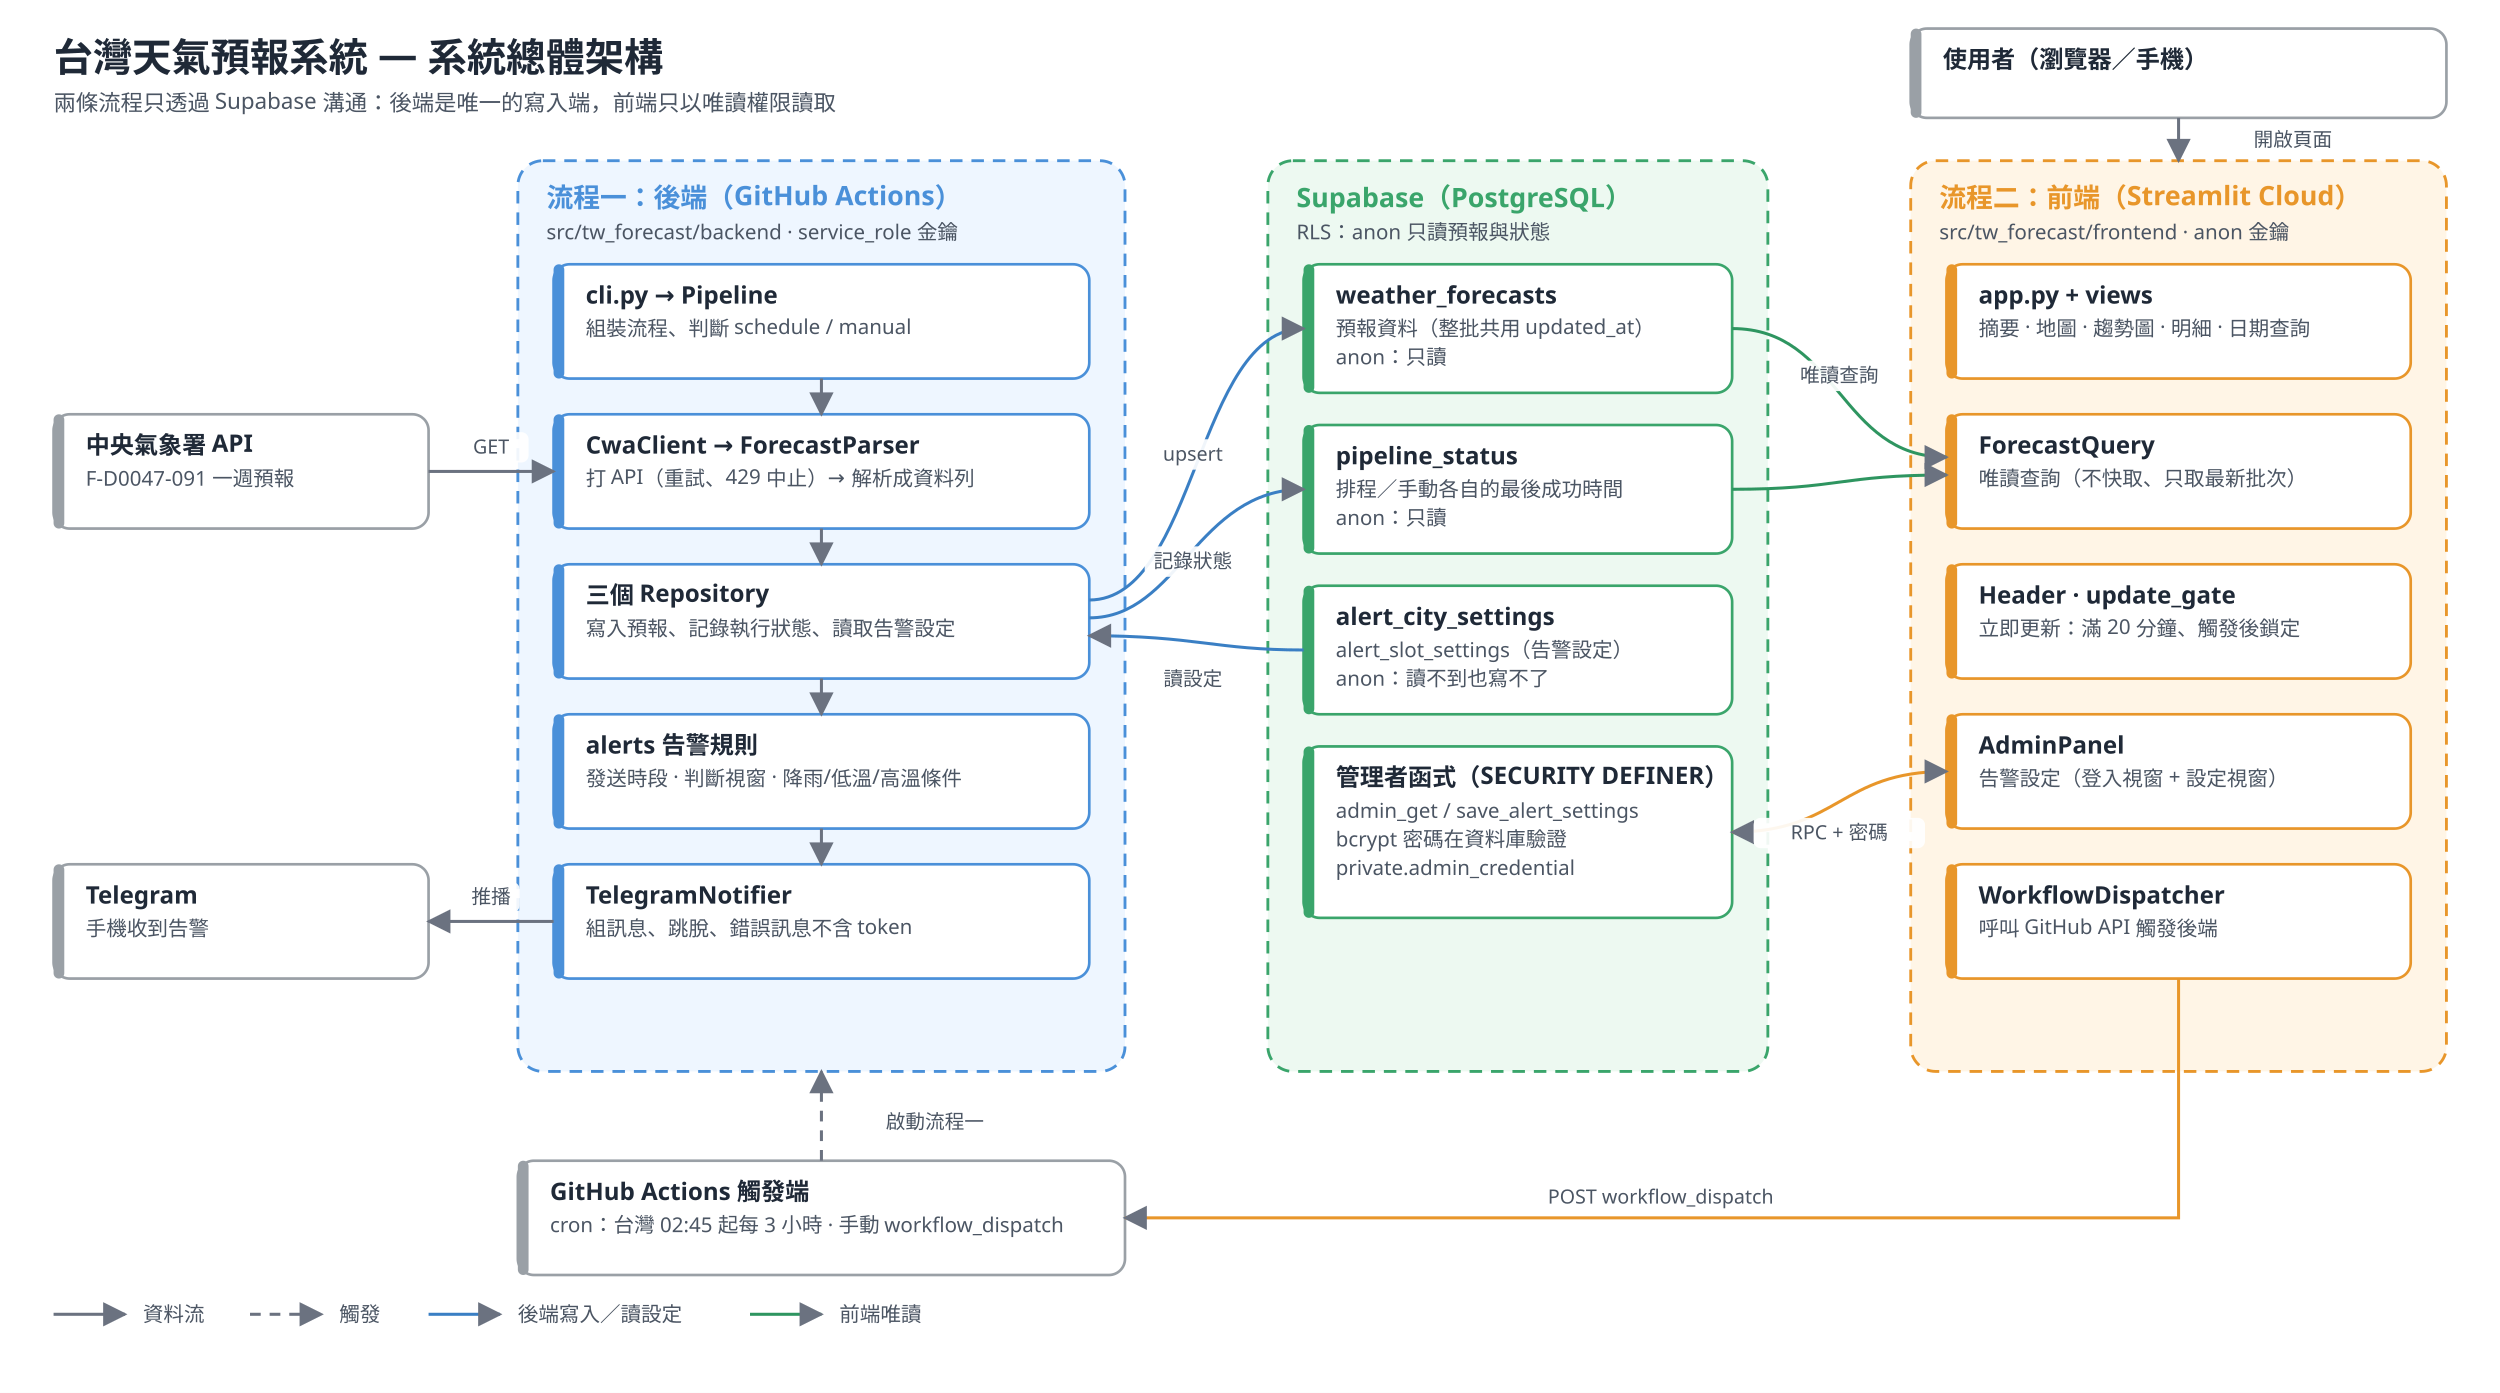
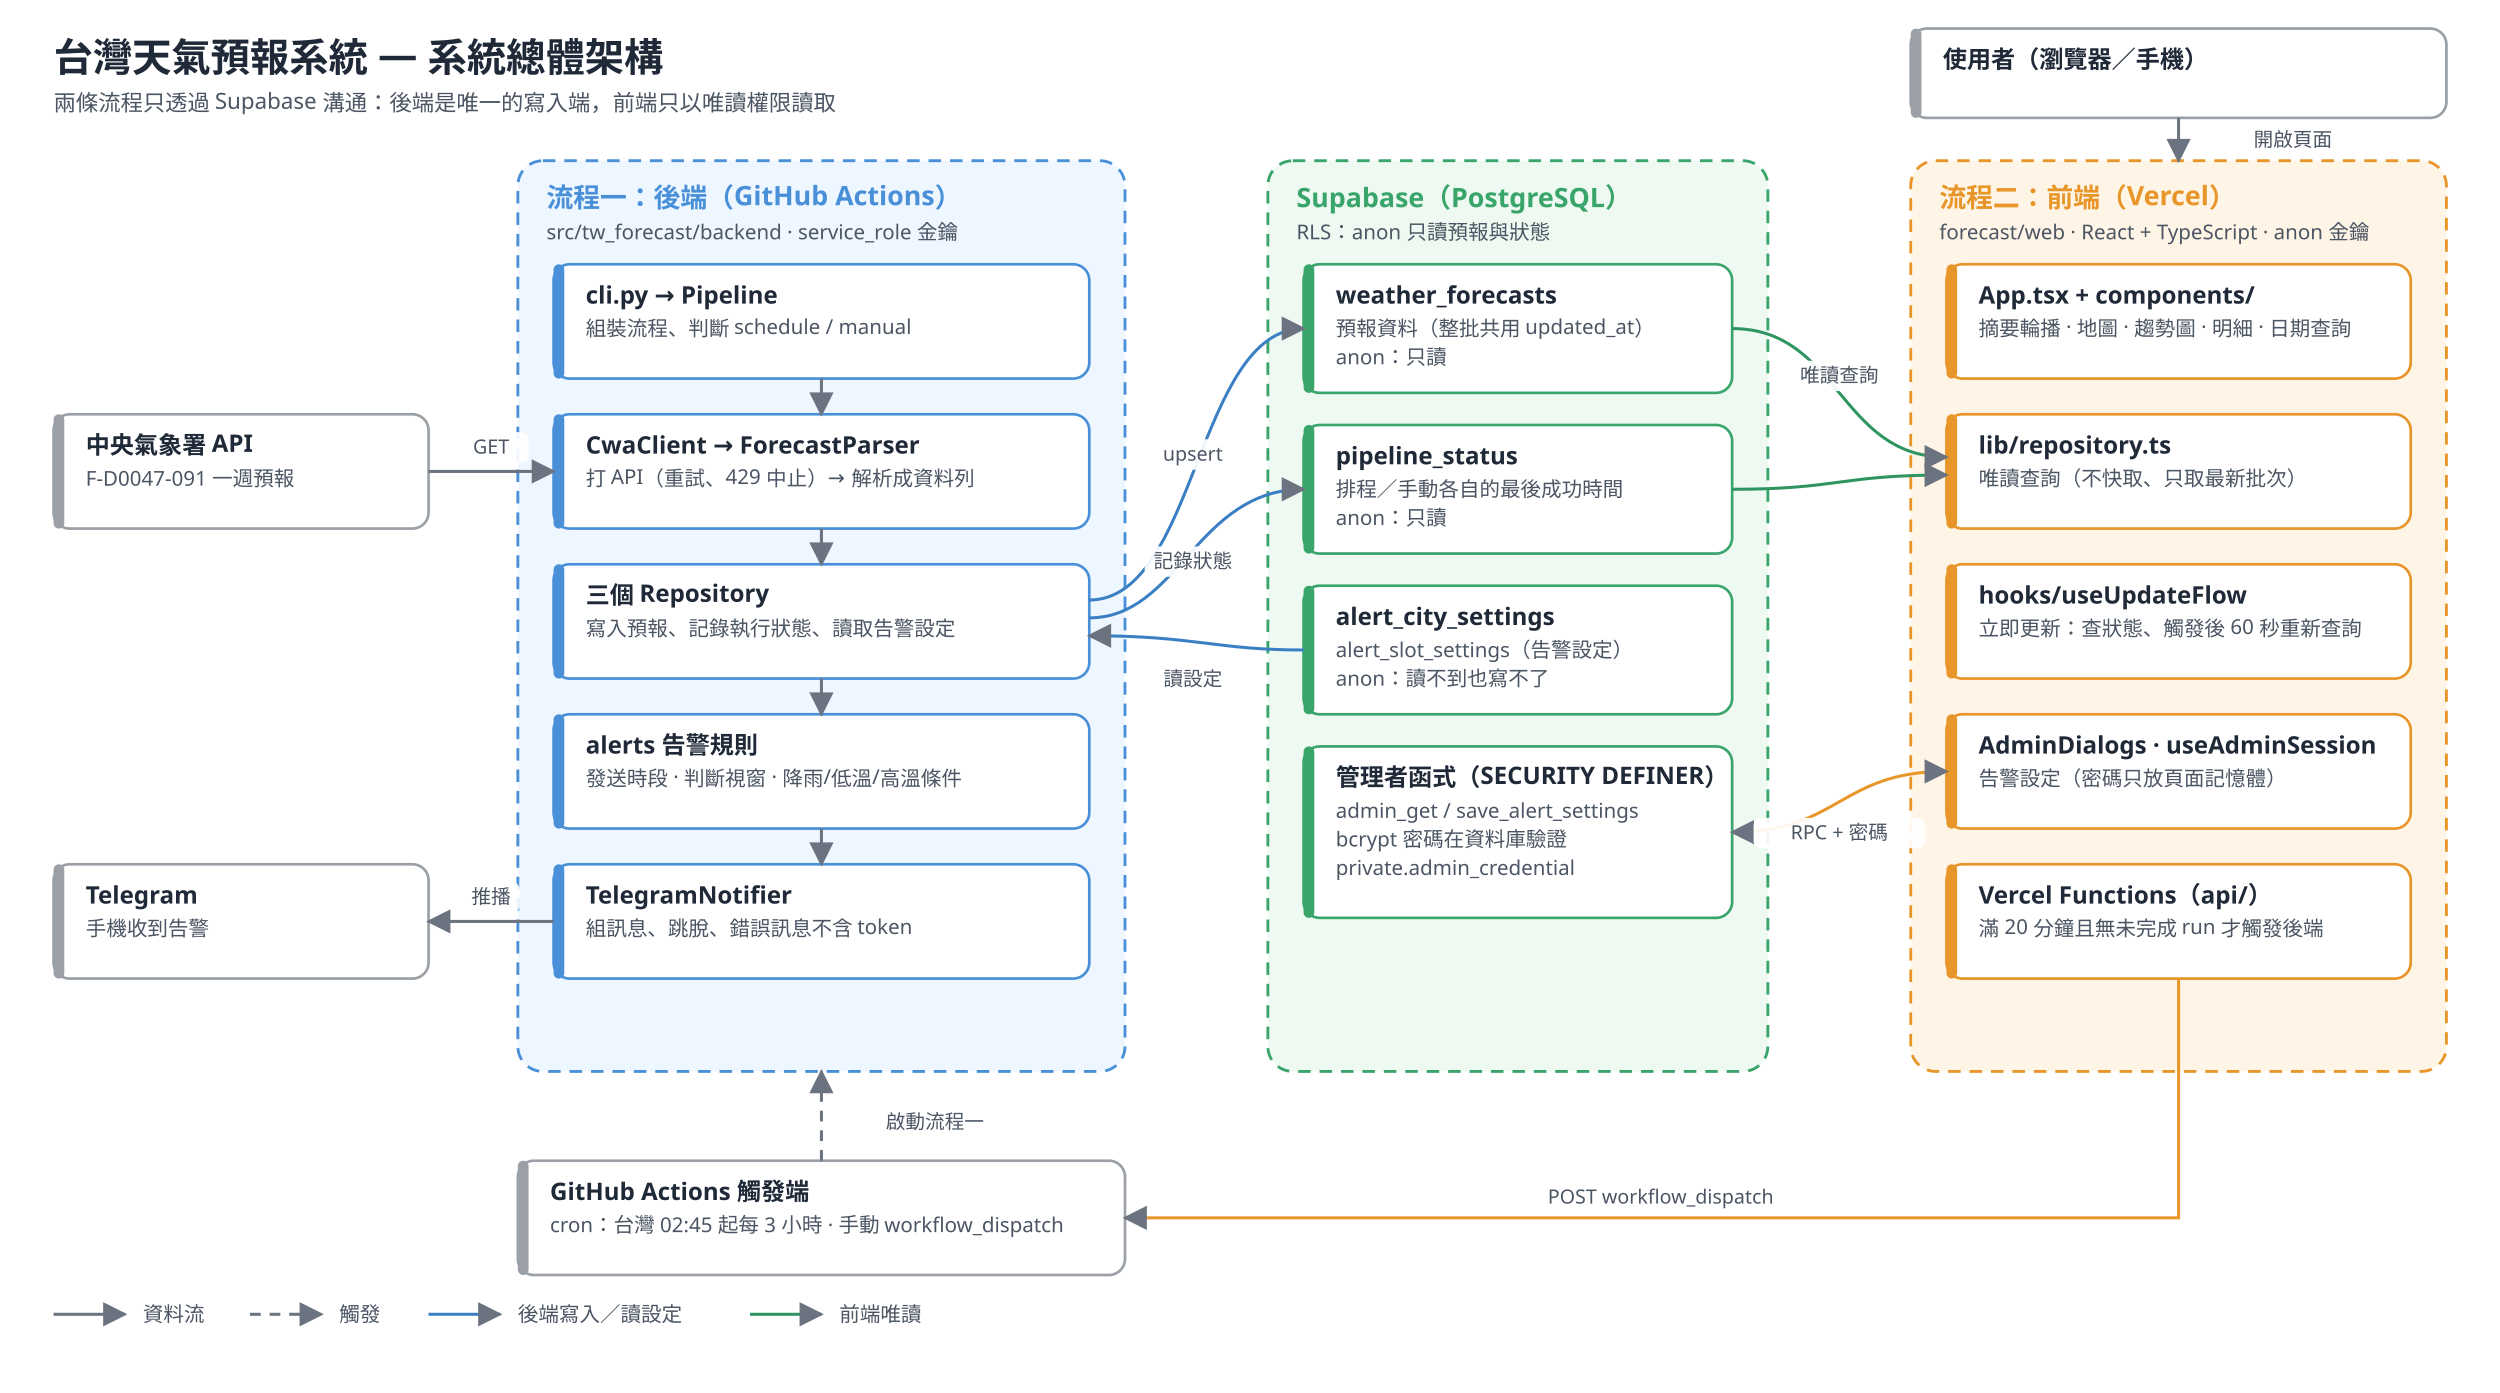
<svg xmlns="http://www.w3.org/2000/svg" viewBox="0 0 1400 780" width="1400" height="780" font-family="'Microsoft JhengHei','PingFang TC','Noto Sans TC',sans-serif">
  <defs>
    <marker id="ah" viewBox="0 0 10 10" refX="9" refY="5" markerWidth="8" markerHeight="8" orient="auto-start-reverse">
      <path d="M0,0 L10,5 L0,10 z" fill="#6b7280" />
    </marker>
  </defs>
  <rect width="1400" height="780" fill="#ffffff" />
  <text x="30" y="40" font-size="22" font-weight="800" fill="#1f2937" text-anchor="start">台灣天氣預報系統 — 系統總體架構</text>
  <text x="30" y="62" font-size="12.5" font-weight="400" fill="#4b5563" text-anchor="start">兩條流程只透過 Supabase 溝通：後端是唯一的寫入端，前端只以唯讀權限讀取</text>
  <rect x="290" y="90" width="340" height="510" rx="14" fill="#eef6ff" stroke="#4a90d9" stroke-width="1.6" stroke-dasharray="7 5" />
  <text x="306" y="116" font-size="15" font-weight="700" fill="#4a90d9" text-anchor="start">流程一：後端（GitHub Actions）</text>
  <text x="306" y="134" font-size="11.5" font-weight="400" fill="#4b5563" text-anchor="start">src/tw_forecast/backend · service_role 金鑰</text>
  <rect x="710" y="90" width="280" height="510" rx="14" fill="#edf9f1" stroke="#3aa56b" stroke-width="1.6" stroke-dasharray="7 5" />
  <text x="726" y="116" font-size="15" font-weight="700" fill="#3aa56b" text-anchor="start">Supabase（PostgreSQL）</text>
  <text x="726" y="134" font-size="11.5" font-weight="400" fill="#4b5563" text-anchor="start">RLS：anon 只讀預報與狀態</text>
  <rect x="1070" y="90" width="300" height="510" rx="14" fill="#fff5e6" stroke="#e8962a" stroke-width="1.6" stroke-dasharray="7 5" />
-   <text x="1086" y="116" font-size="15" font-weight="700" fill="#e8962a" text-anchor="start">流程二：前端（Streamlit Cloud）</text>
-   <text x="1086" y="134" font-size="11.5" font-weight="400" fill="#4b5563" text-anchor="start">src/tw_forecast/frontend · anon 金鑰</text>
+   <text x="1086" y="116" font-size="15" font-weight="700" fill="#e8962a" text-anchor="start">流程二：前端（Vercel）</text>
+   <text x="1086" y="134" font-size="11.5" font-weight="400" fill="#4b5563" text-anchor="start">forecast/web · React + TypeScript · anon 金鑰</text>
  <rect x="310" y="148" width="300" height="64" rx="9" fill="#ffffff" stroke="#4a90d9" stroke-width="1.5" />
  <rect x="310" y="148" width="6" height="64" rx="3" fill="#4a90d9" />
  <text x="328" y="170" font-size="13.5" font-weight="700" fill="#1f2937" text-anchor="start">cli.py → Pipeline</text>
  <text x="328" y="188" font-size="11.5" font-weight="400" fill="#4b5563" text-anchor="start">組裝流程、判斷 schedule / manual</text>
  <rect x="310" y="232" width="300" height="64" rx="9" fill="#ffffff" stroke="#4a90d9" stroke-width="1.5" />
  <rect x="310" y="232" width="6" height="64" rx="3" fill="#4a90d9" />
  <text x="328" y="254" font-size="13.5" font-weight="700" fill="#1f2937" text-anchor="start">CwaClient → ForecastParser</text>
  <text x="328" y="272" font-size="11.5" font-weight="400" fill="#4b5563" text-anchor="start">打 API（重試、429 中止）→ 解析成資料列</text>
  <rect x="310" y="316" width="300" height="64" rx="9" fill="#ffffff" stroke="#4a90d9" stroke-width="1.5" />
  <rect x="310" y="316" width="6" height="64" rx="3" fill="#4a90d9" />
  <text x="328" y="338" font-size="13.5" font-weight="700" fill="#1f2937" text-anchor="start">三個 Repository</text>
  <text x="328" y="356" font-size="11.5" font-weight="400" fill="#4b5563" text-anchor="start">寫入預報、記錄執行狀態、讀取告警設定</text>
  <rect x="310" y="400" width="300" height="64" rx="9" fill="#ffffff" stroke="#4a90d9" stroke-width="1.5" />
  <rect x="310" y="400" width="6" height="64" rx="3" fill="#4a90d9" />
  <text x="328" y="422" font-size="13.5" font-weight="700" fill="#1f2937" text-anchor="start">alerts 告警規則</text>
  <text x="328" y="440" font-size="11.5" font-weight="400" fill="#4b5563" text-anchor="start">發送時段 · 判斷視窗 · 降雨/低溫/高溫條件</text>
  <rect x="310" y="484" width="300" height="64" rx="9" fill="#ffffff" stroke="#4a90d9" stroke-width="1.5" />
  <rect x="310" y="484" width="6" height="64" rx="3" fill="#4a90d9" />
  <text x="328" y="506" font-size="13.5" font-weight="700" fill="#1f2937" text-anchor="start">TelegramNotifier</text>
  <text x="328" y="524" font-size="11.5" font-weight="400" fill="#4b5563" text-anchor="start">組訊息、跳脫、錯誤訊息不含 token</text>
  <path d="M460,212 V232" fill="none" stroke="#6b7280" stroke-width="1.7" marker-end="url(#ah)" />
  <path d="M460,296 V316" fill="none" stroke="#6b7280" stroke-width="1.7" marker-end="url(#ah)" />
  <path d="M460,380 V400" fill="none" stroke="#6b7280" stroke-width="1.7" marker-end="url(#ah)" />
  <path d="M460,464 V484" fill="none" stroke="#6b7280" stroke-width="1.7" marker-end="url(#ah)" />
  <rect x="730" y="148" width="240" height="72" rx="9" fill="#ffffff" stroke="#3aa56b" stroke-width="1.5" />
  <rect x="730" y="148" width="6" height="72" rx="3" fill="#3aa56b" />
  <text x="748" y="170" font-size="13.5" font-weight="700" fill="#1f2937" text-anchor="start">weather_forecasts</text>
  <text x="748" y="188" font-size="11.5" font-weight="400" fill="#4b5563" text-anchor="start">預報資料（整批共用 updated_at）</text>
  <text x="748" y="204" font-size="11.5" font-weight="400" fill="#4b5563" text-anchor="start">anon：只讀</text>
  <rect x="730" y="238" width="240" height="72" rx="9" fill="#ffffff" stroke="#3aa56b" stroke-width="1.5" />
  <rect x="730" y="238" width="6" height="72" rx="3" fill="#3aa56b" />
  <text x="748" y="260" font-size="13.5" font-weight="700" fill="#1f2937" text-anchor="start">pipeline_status</text>
  <text x="748" y="278" font-size="11.5" font-weight="400" fill="#4b5563" text-anchor="start">排程／手動各自的最後成功時間</text>
  <text x="748" y="294" font-size="11.5" font-weight="400" fill="#4b5563" text-anchor="start">anon：只讀</text>
  <rect x="730" y="328" width="240" height="72" rx="9" fill="#ffffff" stroke="#3aa56b" stroke-width="1.5" />
  <rect x="730" y="328" width="6" height="72" rx="3" fill="#3aa56b" />
  <text x="748" y="350" font-size="13.5" font-weight="700" fill="#1f2937" text-anchor="start">alert_city_settings</text>
  <text x="748" y="368" font-size="11.5" font-weight="400" fill="#4b5563" text-anchor="start">alert_slot_settings（告警設定）</text>
  <text x="748" y="384" font-size="11.5" font-weight="400" fill="#4b5563" text-anchor="start">anon：讀不到也寫不了</text>
  <rect x="730" y="418" width="240" height="96" rx="9" fill="#ffffff" stroke="#3aa56b" stroke-width="1.5" />
  <rect x="730" y="418" width="6" height="96" rx="3" fill="#3aa56b" />
  <text x="748" y="440" font-size="13.5" font-weight="700" fill="#1f2937" text-anchor="start">管理者函式（SECURITY DEFINER）</text>
  <text x="748" y="458" font-size="11.5" font-weight="400" fill="#4b5563" text-anchor="start">admin_get / save_alert_settings</text>
  <text x="748" y="474" font-size="11.5" font-weight="400" fill="#4b5563" text-anchor="start">bcrypt 密碼在資料庫驗證</text>
  <text x="748" y="490" font-size="11.5" font-weight="400" fill="#4b5563" text-anchor="start">private.admin_credential</text>
  <rect x="1090" y="148" width="260" height="64" rx="9" fill="#ffffff" stroke="#e8962a" stroke-width="1.5" />
  <rect x="1090" y="148" width="6" height="64" rx="3" fill="#e8962a" />
-   <text x="1108" y="170" font-size="13.5" font-weight="700" fill="#1f2937" text-anchor="start">app.py + views</text>
-   <text x="1108" y="188" font-size="11.5" font-weight="400" fill="#4b5563" text-anchor="start">摘要 · 地圖 · 趨勢圖 · 明細 · 日期查詢</text>
+   <text x="1108" y="170" font-size="13.5" font-weight="700" fill="#1f2937" text-anchor="start">App.tsx + components/</text>
+   <text x="1108" y="188" font-size="11.5" font-weight="400" fill="#4b5563" text-anchor="start">摘要輪播 · 地圖 · 趨勢圖 · 明細 · 日期查詢</text>
  <rect x="1090" y="232" width="260" height="64" rx="9" fill="#ffffff" stroke="#e8962a" stroke-width="1.5" />
  <rect x="1090" y="232" width="6" height="64" rx="3" fill="#e8962a" />
-   <text x="1108" y="254" font-size="13.5" font-weight="700" fill="#1f2937" text-anchor="start">ForecastQuery</text>
+   <text x="1108" y="254" font-size="13.5" font-weight="700" fill="#1f2937" text-anchor="start">lib/repository.ts</text>
  <text x="1108" y="272" font-size="11.5" font-weight="400" fill="#4b5563" text-anchor="start">唯讀查詢（不快取、只取最新批次）</text>
  <rect x="1090" y="316" width="260" height="64" rx="9" fill="#ffffff" stroke="#e8962a" stroke-width="1.5" />
  <rect x="1090" y="316" width="6" height="64" rx="3" fill="#e8962a" />
-   <text x="1108" y="338" font-size="13.5" font-weight="700" fill="#1f2937" text-anchor="start">Header · update_gate</text>
-   <text x="1108" y="356" font-size="11.5" font-weight="400" fill="#4b5563" text-anchor="start">立即更新：滿 20 分鐘、觸發後鎖定</text>
+   <text x="1108" y="338" font-size="13.5" font-weight="700" fill="#1f2937" text-anchor="start">hooks/useUpdateFlow</text>
+   <text x="1108" y="356" font-size="11.5" font-weight="400" fill="#4b5563" text-anchor="start">立即更新：查狀態、觸發後 60 秒重新查詢</text>
  <rect x="1090" y="400" width="260" height="64" rx="9" fill="#ffffff" stroke="#e8962a" stroke-width="1.5" />
  <rect x="1090" y="400" width="6" height="64" rx="3" fill="#e8962a" />
-   <text x="1108" y="422" font-size="13.5" font-weight="700" fill="#1f2937" text-anchor="start">AdminPanel</text>
-   <text x="1108" y="440" font-size="11.5" font-weight="400" fill="#4b5563" text-anchor="start">告警設定（登入視窗 + 設定視窗）</text>
+   <text x="1108" y="422" font-size="13.5" font-weight="700" fill="#1f2937" text-anchor="start">AdminDialogs · useAdminSession</text>
+   <text x="1108" y="440" font-size="11.5" font-weight="400" fill="#4b5563" text-anchor="start">告警設定（密碼只放頁面記憶體）</text>
  <rect x="1090" y="484" width="260" height="64" rx="9" fill="#ffffff" stroke="#e8962a" stroke-width="1.5" />
  <rect x="1090" y="484" width="6" height="64" rx="3" fill="#e8962a" />
-   <text x="1108" y="506" font-size="13.5" font-weight="700" fill="#1f2937" text-anchor="start">WorkflowDispatcher</text>
-   <text x="1108" y="524" font-size="11.5" font-weight="400" fill="#4b5563" text-anchor="start">呼叫 GitHub API 觸發後端</text>
+   <text x="1108" y="506" font-size="13.5" font-weight="700" fill="#1f2937" text-anchor="start">Vercel Functions（api/）</text>
+   <text x="1108" y="524" font-size="11.5" font-weight="400" fill="#4b5563" text-anchor="start">滿 20 分鐘且無未完成 run 才觸發後端</text>
  <rect x="30" y="232" width="210" height="64" rx="9" fill="#ffffff" stroke="#9aa0a6" stroke-width="1.5" />
  <rect x="30" y="232" width="6" height="64" rx="3" fill="#9aa0a6" />
  <text x="48" y="254" font-size="13.5" font-weight="700" fill="#1f2937" text-anchor="start">中央氣象署 API</text>
  <text x="48" y="272" font-size="11.5" font-weight="400" fill="#4b5563" text-anchor="start">F-D0047-091 一週預報</text>
  <rect x="30" y="484" width="210" height="64" rx="9" fill="#ffffff" stroke="#9aa0a6" stroke-width="1.5" />
  <rect x="30" y="484" width="6" height="64" rx="3" fill="#9aa0a6" />
  <text x="48" y="506" font-size="13.5" font-weight="700" fill="#1f2937" text-anchor="start">Telegram</text>
  <text x="48" y="524" font-size="11.5" font-weight="400" fill="#4b5563" text-anchor="start">手機收到告警</text>
  <rect x="290" y="650" width="340" height="64" rx="9" fill="#ffffff" stroke="#9aa0a6" stroke-width="1.5" />
  <rect x="290" y="650" width="6" height="64" rx="3" fill="#9aa0a6" />
  <text x="308" y="672" font-size="13.5" font-weight="700" fill="#1f2937" text-anchor="start">GitHub Actions 觸發端</text>
  <text x="308" y="690" font-size="11.5" font-weight="400" fill="#4b5563" text-anchor="start">cron：台灣 02:45 起每 3 小時 · 手動 workflow_dispatch</text>
  <rect x="1070" y="16" width="300" height="50" rx="9" fill="#ffffff" stroke="#9aa0a6" stroke-width="1.5" />
  <rect x="1070" y="16" width="6" height="50" rx="3" fill="#9aa0a6" />
  <text x="1088" y="38" font-size="13.5" font-weight="700" fill="#1f2937" text-anchor="start">使用者（瀏覽器／手機）</text>
  <text x="1088" y="56" font-size="11.5" font-weight="400" fill="#4b5563" text-anchor="start" />
  <path d="M240,264 H310" fill="none" stroke="#6b7280" stroke-width="1.7" marker-end="url(#ah)" />
  <rect x="254" y="242" width="42" height="17" rx="4" fill="#ffffff" fill-opacity="0.92" />
  <text x="275" y="254" font-size="11" font-weight="500" fill="#4b5563" text-anchor="middle">GET</text>
  <path d="M310,516 H240" fill="none" stroke="#6b7280" stroke-width="1.7" marker-end="url(#ah)" />
  <rect x="259" y="494" width="32" height="17" rx="4" fill="#ffffff" fill-opacity="0.92" />
  <text x="275" y="506" font-size="11" font-weight="500" fill="#4b5563" text-anchor="middle">推播</text>
  <path d="M610,336 C670,336 670,184 730,184" fill="none" stroke="#3a7fc4" stroke-width="1.7" marker-end="url(#ah)" />
  <rect x="631" y="246" width="75" height="17" rx="4" fill="#ffffff" fill-opacity="0.92" />
  <text x="668" y="258" font-size="11" font-weight="500" fill="#4b5563" text-anchor="middle">upsert</text>
  <path d="M610,346 C660,346 670,274 730,274" fill="none" stroke="#3a7fc4" stroke-width="1.7" marker-end="url(#ah)" />
  <rect x="641" y="306" width="53" height="17" rx="4" fill="#ffffff" fill-opacity="0.92" />
  <text x="668" y="318" font-size="11" font-weight="500" fill="#4b5563" text-anchor="middle">記錄狀態</text>
  <path d="M730,364 C680,364 670,356 610,356" fill="none" stroke="#3a7fc4" stroke-width="1.7" marker-end="url(#ah)" />
  <rect x="647" y="372" width="42" height="17" rx="4" fill="#ffffff" fill-opacity="0.92" />
  <text x="668" y="384" font-size="11" font-weight="500" fill="#4b5563" text-anchor="middle">讀設定</text>
  <path d="M970,184 C1030,184 1030,256 1090,256" fill="none" stroke="#2e9560" stroke-width="1.7" marker-end="url(#ah)" />
  <rect x="1003" y="202" width="53" height="17" rx="4" fill="#ffffff" fill-opacity="0.92" />
  <text x="1030" y="214" font-size="11" font-weight="500" fill="#4b5563" text-anchor="middle">唯讀查詢</text>
  <path d="M970,274 C1030,274 1030,266 1090,266" fill="none" stroke="#2e9560" stroke-width="1.7" marker-end="url(#ah)" />
  <path d="M970,466 C1030,466 1030,432 1090,432" fill="none" stroke="#e8962a" stroke-width="1.7" marker-end="url(#ah)" marker-start="url(#ah)" />
  <rect x="982" y="458" width="96" height="17" rx="4" fill="#ffffff" fill-opacity="0.92" />
  <text x="1030" y="470" font-size="11" font-weight="500" fill="#4b5563" text-anchor="middle">RPC + 密碼</text>
  <path d="M1220,548 V682 H630" fill="none" stroke="#e8962a" stroke-width="1.7" marker-end="url(#ah)" />
  <rect x="806" y="662" width="247" height="17" rx="4" fill="#ffffff" fill-opacity="0.92" />
  <text x="930" y="674" font-size="11" font-weight="500" fill="#4b5563" text-anchor="middle">POST workflow_dispatch</text>
  <path d="M460,650 V600" fill="none" stroke="#6b7280" stroke-width="1.7" stroke-dasharray="6 5" marker-end="url(#ah)" />
  <rect x="496" y="620" width="64" height="17" rx="4" fill="#ffffff" fill-opacity="0.92" />
  <text x="496" y="632" font-size="11" font-weight="500" fill="#4b5563" text-anchor="start">啟動流程一</text>
  <path d="M1220,66 V90" fill="none" stroke="#6b7280" stroke-width="1.7" marker-end="url(#ah)" />
  <rect x="1262" y="70" width="53" height="17" rx="4" fill="#ffffff" fill-opacity="0.92" />
  <text x="1262" y="82" font-size="11" font-weight="500" fill="#4b5563" text-anchor="start">開啟頁面</text>
  <path d="M30,736 H70" stroke="#6b7280" stroke-width="1.7" marker-end="url(#ah)" />
  <text x="80" y="740" font-size="11.5" font-weight="400" fill="#4b5563" text-anchor="start">資料流</text>
  <path d="M140,736 H180" stroke="#6b7280" stroke-width="1.7" stroke-dasharray="6 5" marker-end="url(#ah)" />
  <text x="190" y="740" font-size="11.5" font-weight="400" fill="#4b5563" text-anchor="start">觸發</text>
  <path d="M240,736 H280" stroke="#3a7fc4" stroke-width="1.7" marker-end="url(#ah)" />
  <text x="290" y="740" font-size="11.5" font-weight="400" fill="#4b5563" text-anchor="start">後端寫入／讀設定</text>
  <path d="M420,736 H460" stroke="#2e9560" stroke-width="1.7" marker-end="url(#ah)" />
  <text x="470" y="740" font-size="11.5" font-weight="400" fill="#4b5563" text-anchor="start">前端唯讀</text>
</svg>
